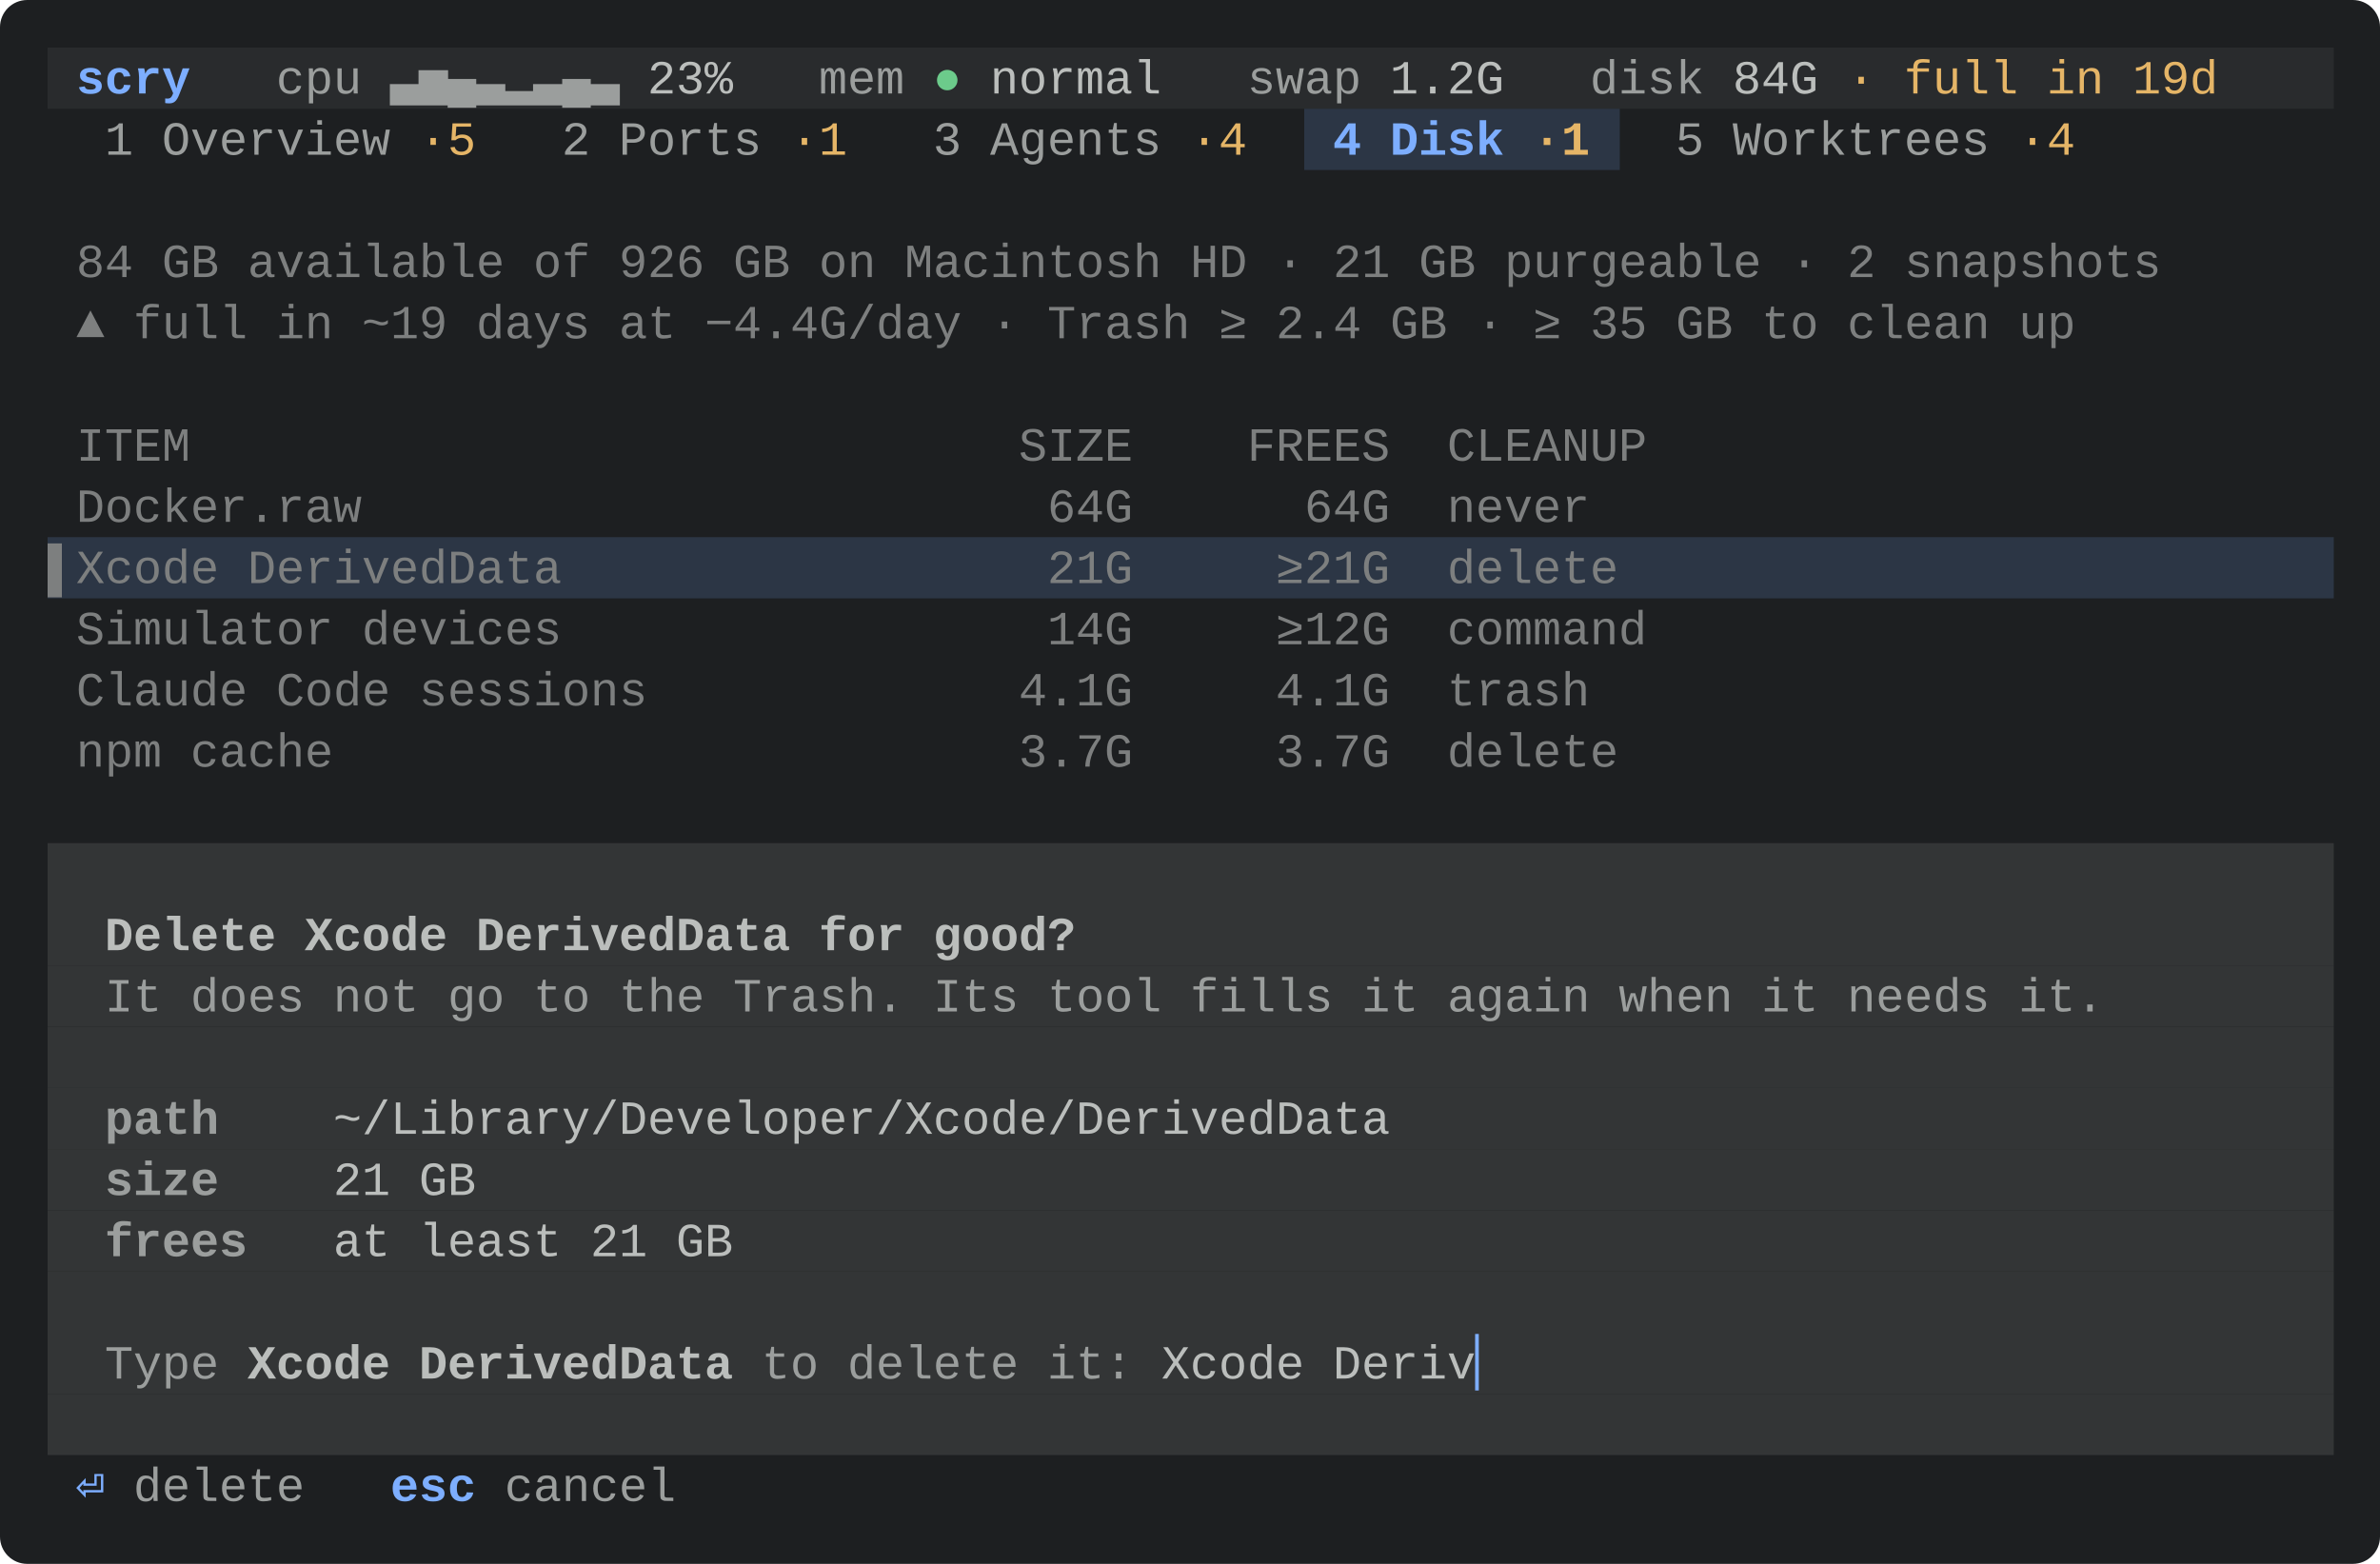
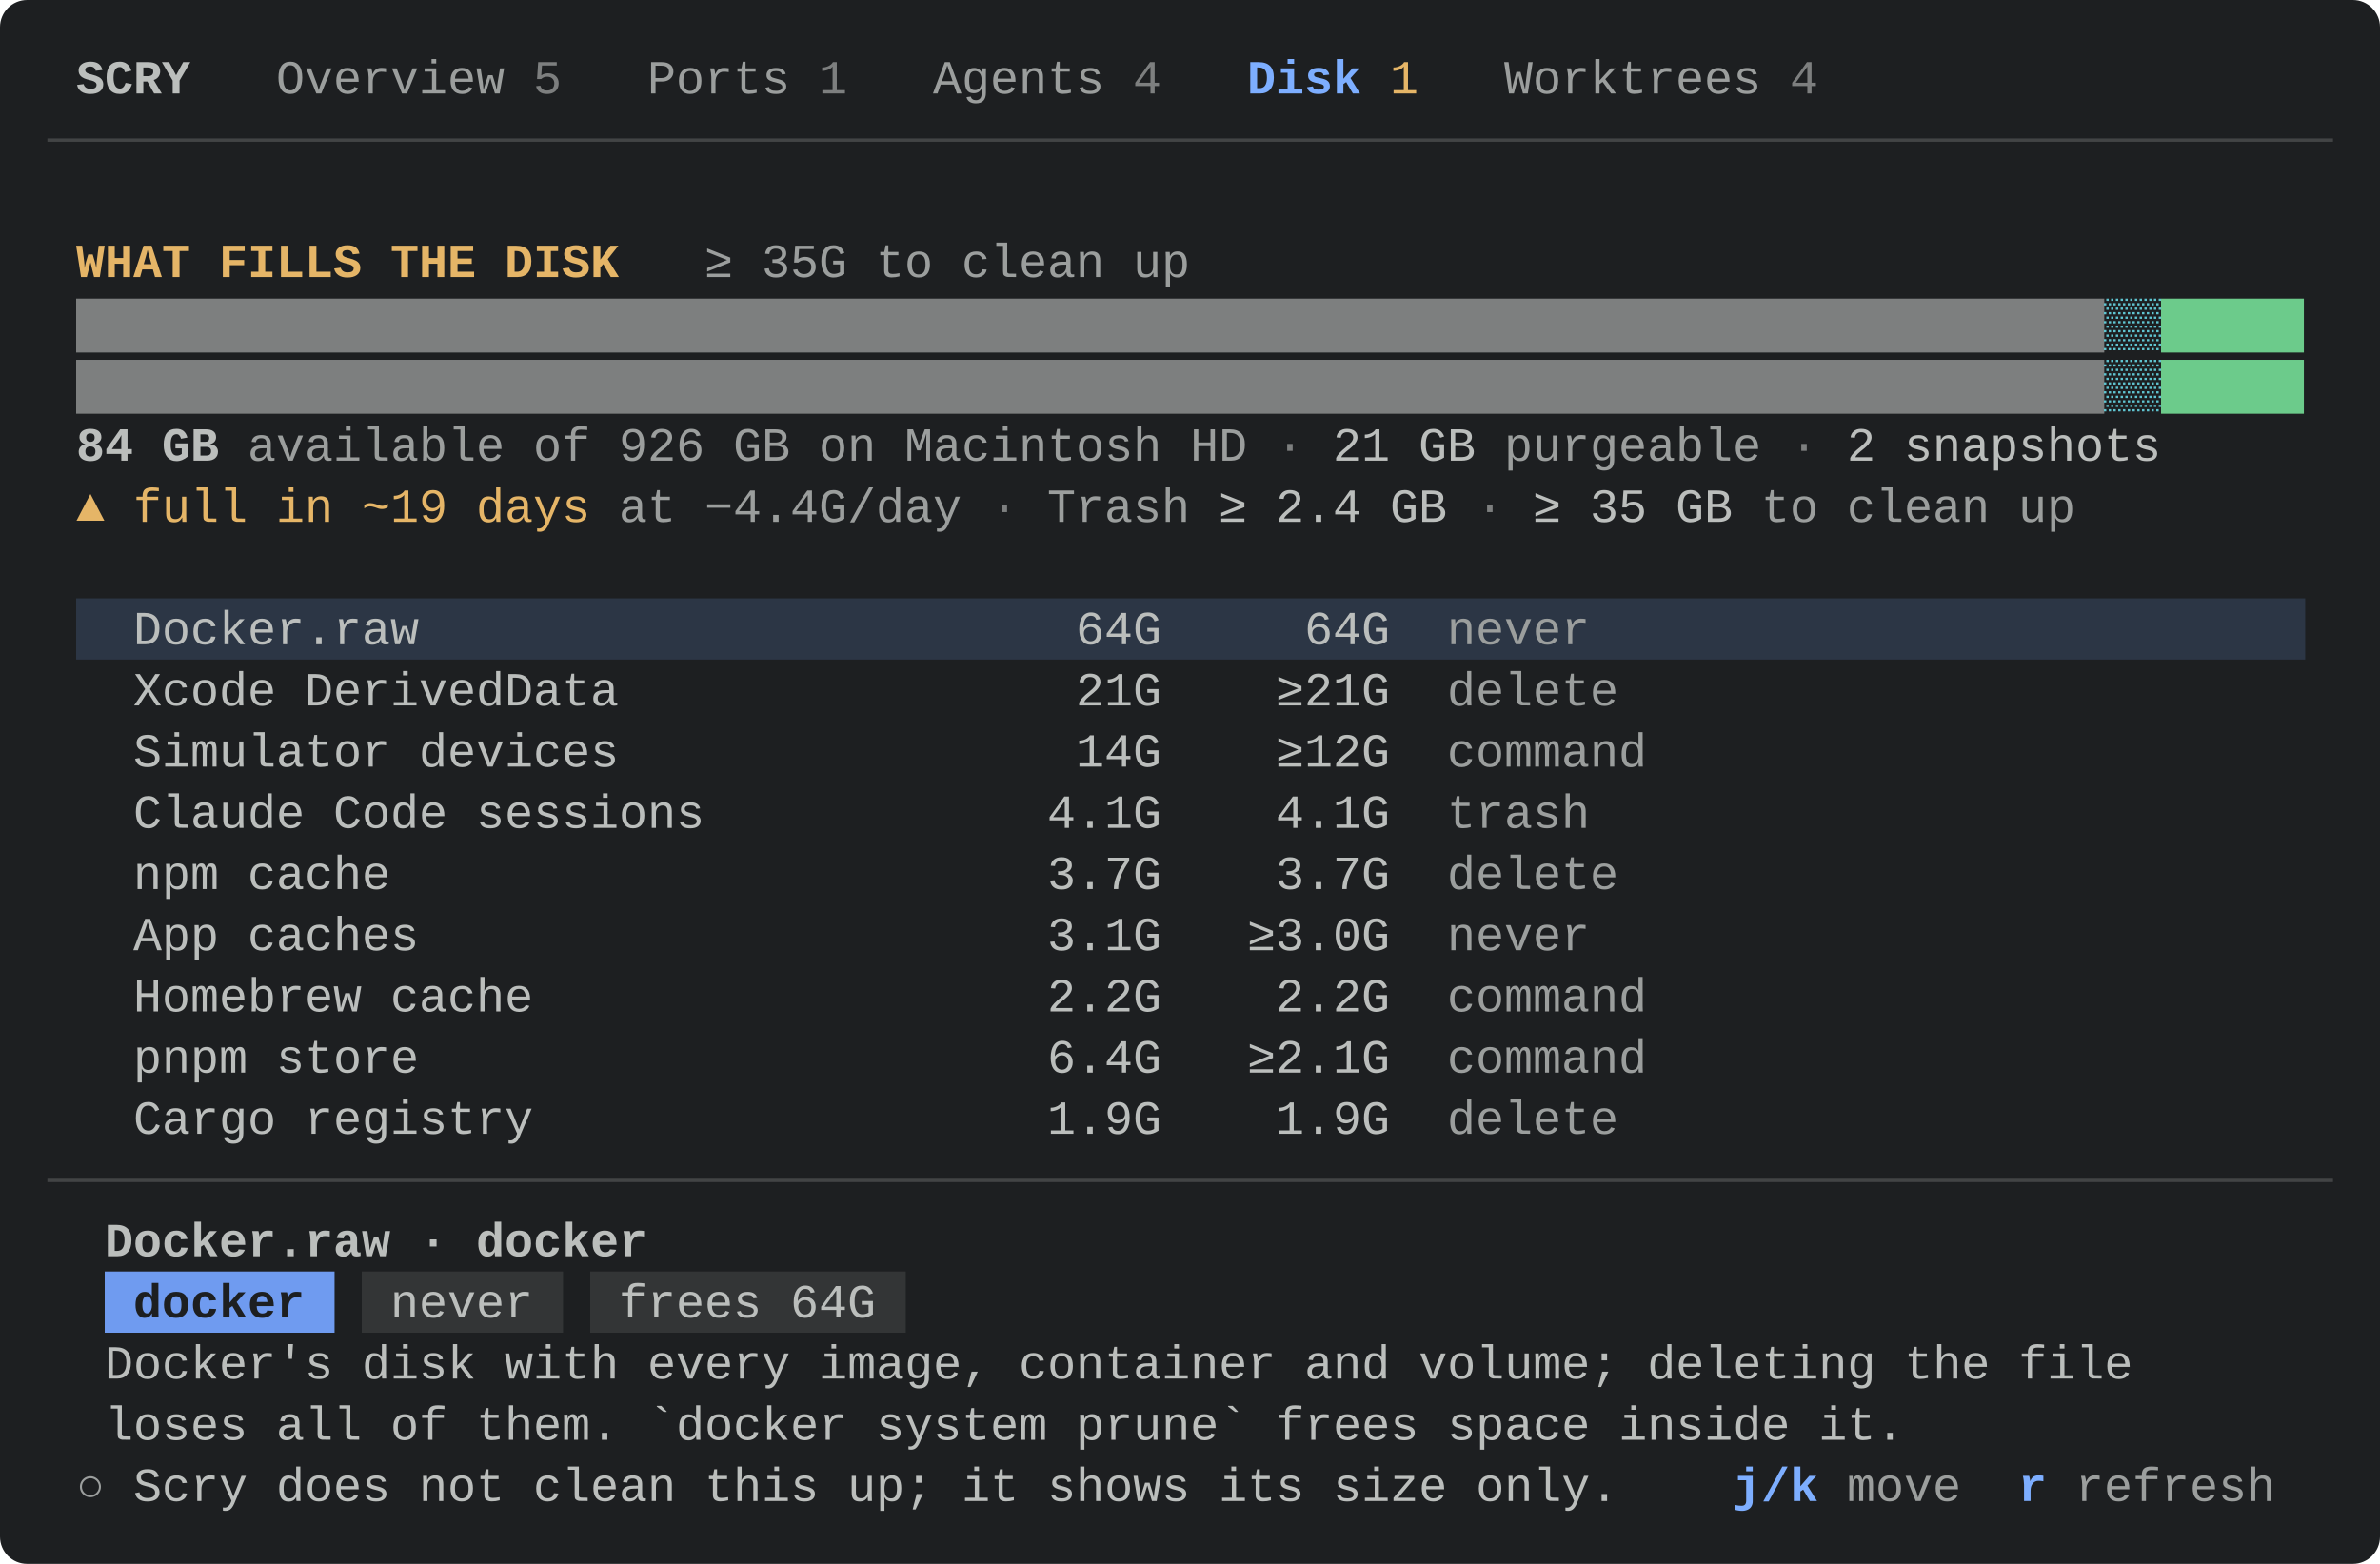
<svg xmlns="http://www.w3.org/2000/svg" width="700" height="460" viewBox="0 0 700 460">
  <style>text{font-family:ui-monospace,SFMono-Regular,"SF Mono",Menlo,Consolas,"Liberation Mono","DejaVu Sans Mono",monospace;font-size:14px;white-space:pre}</style>
  <rect width="700" height="460" rx="8" fill="#1d1f21" />
  <g transform="translate(14 14)">
-     <rect x="0.0" y="0" width="672.4" height="18" fill="#292b2d" />
-     <text x="8.4" y="13.5" fill="#7daeff" textLength="33.6" lengthAdjust="spacingAndGlyphs" xml:space="preserve" font-weight="700">scry</text>
-     <text x="67.2" y="13.5" fill="#9b9e9d" textLength="100.8" lengthAdjust="spacingAndGlyphs" xml:space="preserve">cpu ▃▅▄▃▂▃▄▃</text>
-     <text x="176.4" y="13.5" fill="#bbbebc" textLength="25.2" lengthAdjust="spacingAndGlyphs" xml:space="preserve">23%</text>
-     <text x="226.8" y="13.5" fill="#9b9e9d" textLength="25.2" lengthAdjust="spacingAndGlyphs" xml:space="preserve">mem</text>
-     <text x="260.4" y="13.5" fill="#6ccb8b" textLength="8.4" lengthAdjust="spacingAndGlyphs" xml:space="preserve">●</text>
-     <text x="277.2" y="13.5" fill="#bbbebc" textLength="50.4" lengthAdjust="spacingAndGlyphs" xml:space="preserve">normal</text>
-     <text x="352.8" y="13.5" fill="#9b9e9d" textLength="33.6" lengthAdjust="spacingAndGlyphs" xml:space="preserve">swap</text>
-     <text x="394.8" y="13.5" fill="#bbbebc" textLength="33.6" lengthAdjust="spacingAndGlyphs" xml:space="preserve">1.2G</text>
-     <text x="453.6" y="13.5" fill="#9b9e9d" textLength="33.6" lengthAdjust="spacingAndGlyphs" xml:space="preserve">disk</text>
-     <text x="495.6" y="13.5" fill="#bbbebc" textLength="25.2" lengthAdjust="spacingAndGlyphs" xml:space="preserve">84G</text>
-     <text x="529.2" y="13.5" fill="#e5b567" textLength="109.2" lengthAdjust="spacingAndGlyphs" xml:space="preserve">· full in 19d</text>
-     <rect x="369.6" y="18" width="92.8" height="18" fill="#2c3645" />
-     <text x="16.8" y="31.5" fill="#9b9e9d" textLength="84.0" lengthAdjust="spacingAndGlyphs" xml:space="preserve">1 Overview</text>
-     <text x="109.2" y="31.5" fill="#e5b567" textLength="16.8" lengthAdjust="spacingAndGlyphs" xml:space="preserve">·5</text>
-     <text x="151.2" y="31.5" fill="#9b9e9d" textLength="58.8" lengthAdjust="spacingAndGlyphs" xml:space="preserve">2 Ports</text>
-     <text x="218.4" y="31.5" fill="#e5b567" textLength="16.8" lengthAdjust="spacingAndGlyphs" xml:space="preserve">·1</text>
-     <text x="260.4" y="31.5" fill="#9b9e9d" textLength="67.2" lengthAdjust="spacingAndGlyphs" xml:space="preserve">3 Agents</text>
-     <text x="336.0" y="31.5" fill="#e5b567" textLength="16.8" lengthAdjust="spacingAndGlyphs" xml:space="preserve">·4</text>
-     <text x="378.0" y="31.5" fill="#7daeff" textLength="50.4" lengthAdjust="spacingAndGlyphs" xml:space="preserve" font-weight="700">4 Disk</text>
-     <text x="436.8" y="31.5" fill="#e5b567" textLength="16.8" lengthAdjust="spacingAndGlyphs" xml:space="preserve" font-weight="700">·1</text>
-     <text x="478.8" y="31.5" fill="#9b9e9d" textLength="92.4" lengthAdjust="spacingAndGlyphs" xml:space="preserve">5 Worktrees</text>
-     <text x="579.6" y="31.5" fill="#e5b567" textLength="16.8" lengthAdjust="spacingAndGlyphs" xml:space="preserve">·4</text>
-     <text x="8.4" y="67.5" fill="#7d7f7f" textLength="613.2" lengthAdjust="spacingAndGlyphs" xml:space="preserve">84 GB available of 926 GB on Macintosh HD · 21 GB purgeable · 2 snapshots</text>
-     <text x="8.4" y="85.5" fill="#7d7f7f" textLength="588.0" lengthAdjust="spacingAndGlyphs" xml:space="preserve">▲ full in ~19 days at −4.4G/day · Trash ≥ 2.4 GB · ≥ 35 GB to clean up</text>
-     <text x="8.4" y="121.5" fill="#7d7f7f" textLength="33.6" lengthAdjust="spacingAndGlyphs" xml:space="preserve">ITEM</text>
-     <text x="285.6" y="121.5" fill="#7d7f7f" textLength="33.6" lengthAdjust="spacingAndGlyphs" xml:space="preserve">SIZE</text>
-     <text x="352.8" y="121.5" fill="#7d7f7f" textLength="42.0" lengthAdjust="spacingAndGlyphs" xml:space="preserve">FREES</text>
-     <text x="411.6" y="121.5" fill="#7d7f7f" textLength="58.8" lengthAdjust="spacingAndGlyphs" xml:space="preserve">CLEANUP</text>
-     <text x="8.4" y="139.5" fill="#7d7f7f" textLength="84.0" lengthAdjust="spacingAndGlyphs" xml:space="preserve">Docker.raw</text>
-     <text x="294.0" y="139.5" fill="#7d7f7f" textLength="25.2" lengthAdjust="spacingAndGlyphs" xml:space="preserve">64G</text>
-     <text x="369.6" y="139.5" fill="#7d7f7f" textLength="25.2" lengthAdjust="spacingAndGlyphs" xml:space="preserve">64G</text>
-     <text x="411.6" y="139.5" fill="#7d7f7f" textLength="42.0" lengthAdjust="spacingAndGlyphs" xml:space="preserve">never</text>
-     <rect x="0.0" y="144" width="672.4" height="18" fill="#2c3645" />
-     <text x="0.0" y="157.5" fill="#7d7f7f" textLength="151.2" lengthAdjust="spacingAndGlyphs" xml:space="preserve">▌Xcode DerivedData</text>
-     <text x="294.0" y="157.5" fill="#7d7f7f" textLength="25.2" lengthAdjust="spacingAndGlyphs" xml:space="preserve">21G</text>
-     <text x="361.2" y="157.5" fill="#7d7f7f" textLength="33.6" lengthAdjust="spacingAndGlyphs" xml:space="preserve">≥21G</text>
-     <text x="411.6" y="157.5" fill="#7d7f7f" textLength="50.4" lengthAdjust="spacingAndGlyphs" xml:space="preserve">delete</text>
-     <text x="8.4" y="175.5" fill="#7d7f7f" textLength="142.8" lengthAdjust="spacingAndGlyphs" xml:space="preserve">Simulator devices</text>
-     <text x="294.0" y="175.5" fill="#7d7f7f" textLength="25.2" lengthAdjust="spacingAndGlyphs" xml:space="preserve">14G</text>
-     <text x="361.2" y="175.5" fill="#7d7f7f" textLength="33.6" lengthAdjust="spacingAndGlyphs" xml:space="preserve">≥12G</text>
-     <text x="411.6" y="175.5" fill="#7d7f7f" textLength="58.8" lengthAdjust="spacingAndGlyphs" xml:space="preserve">command</text>
-     <text x="8.4" y="193.5" fill="#7d7f7f" textLength="168.0" lengthAdjust="spacingAndGlyphs" xml:space="preserve">Claude Code sessions</text>
-     <text x="285.6" y="193.5" fill="#7d7f7f" textLength="33.6" lengthAdjust="spacingAndGlyphs" xml:space="preserve">4.1G</text>
-     <text x="361.2" y="193.5" fill="#7d7f7f" textLength="33.6" lengthAdjust="spacingAndGlyphs" xml:space="preserve">4.1G</text>
-     <text x="411.6" y="193.5" fill="#7d7f7f" textLength="42.0" lengthAdjust="spacingAndGlyphs" xml:space="preserve">trash</text>
-     <text x="8.4" y="211.5" fill="#7d7f7f" textLength="75.6" lengthAdjust="spacingAndGlyphs" xml:space="preserve">npm cache</text>
-     <text x="285.6" y="211.5" fill="#7d7f7f" textLength="33.6" lengthAdjust="spacingAndGlyphs" xml:space="preserve">3.7G</text>
-     <text x="361.2" y="211.5" fill="#7d7f7f" textLength="33.6" lengthAdjust="spacingAndGlyphs" xml:space="preserve">3.7G</text>
-     <text x="411.6" y="211.5" fill="#7d7f7f" textLength="50.4" lengthAdjust="spacingAndGlyphs" xml:space="preserve">delete</text>
-     <rect x="0.0" y="234" width="672.4" height="18" fill="#333536" />
-     <rect x="0.0" y="252" width="672.4" height="18" fill="#333536" />
-     <text x="16.8" y="265.5" fill="#bbbebc" textLength="285.6" lengthAdjust="spacingAndGlyphs" xml:space="preserve" font-weight="700">Delete Xcode DerivedData for good?</text>
-     <rect x="0.0" y="270" width="672.4" height="18" fill="#333536" />
-     <text x="16.8" y="283.5" fill="#9b9e9d" textLength="588.0" lengthAdjust="spacingAndGlyphs" xml:space="preserve">It does not go to the Trash. Its tool fills it again when it needs it.</text>
-     <rect x="0.0" y="288" width="672.4" height="18" fill="#333536" />
-     <rect x="0.0" y="306" width="672.4" height="18" fill="#333536" />
-     <text x="16.8" y="319.5" fill="#9b9e9d" textLength="33.6" lengthAdjust="spacingAndGlyphs" xml:space="preserve" font-weight="700">path</text>
-     <text x="84.0" y="319.5" fill="#bbbebc" textLength="310.8" lengthAdjust="spacingAndGlyphs" xml:space="preserve">~/Library/Developer/Xcode/DerivedData</text>
-     <rect x="0.0" y="324" width="672.4" height="18" fill="#333536" />
-     <text x="16.8" y="337.5" fill="#9b9e9d" textLength="33.6" lengthAdjust="spacingAndGlyphs" xml:space="preserve" font-weight="700">size</text>
-     <text x="84.0" y="337.5" fill="#bbbebc" textLength="42.0" lengthAdjust="spacingAndGlyphs" xml:space="preserve">21 GB</text>
-     <rect x="0.0" y="342" width="672.4" height="18" fill="#333536" />
-     <text x="16.8" y="355.5" fill="#9b9e9d" textLength="42.0" lengthAdjust="spacingAndGlyphs" xml:space="preserve" font-weight="700">frees</text>
-     <text x="84.0" y="355.5" fill="#bbbebc" textLength="117.6" lengthAdjust="spacingAndGlyphs" xml:space="preserve">at least 21 GB</text>
-     <rect x="0.0" y="360" width="672.4" height="18" fill="#333536" />
-     <rect x="0.0" y="378" width="672.4" height="18" fill="#333536" />
-     <text x="16.8" y="391.5" fill="#9b9e9d" textLength="33.6" lengthAdjust="spacingAndGlyphs" xml:space="preserve">Type</text>
-     <text x="58.8" y="391.5" fill="#bbbebc" textLength="142.8" lengthAdjust="spacingAndGlyphs" xml:space="preserve" font-weight="700">Xcode DerivedData</text>
-     <text x="210.0" y="391.5" fill="#9b9e9d" textLength="109.2" lengthAdjust="spacingAndGlyphs" xml:space="preserve">to delete it:</text>
-     <text x="327.6" y="391.5" fill="#bbbebc" textLength="92.4" lengthAdjust="spacingAndGlyphs" xml:space="preserve">Xcode Deriv</text>
-     <text x="420.0" y="391.5" fill="#7daeff" textLength="8.4" lengthAdjust="spacingAndGlyphs" xml:space="preserve">▏</text>
-     <rect x="0.0" y="396" width="672.4" height="18" fill="#333536" />
-     <text x="8.4" y="427.5" fill="#7daeff" textLength="8.4" lengthAdjust="spacingAndGlyphs" xml:space="preserve" font-weight="700">⏎</text>
-     <text x="25.2" y="427.5" fill="#9b9e9d" textLength="50.4" lengthAdjust="spacingAndGlyphs" xml:space="preserve">delete</text>
-     <text x="100.8" y="427.5" fill="#7daeff" textLength="25.2" lengthAdjust="spacingAndGlyphs" xml:space="preserve" font-weight="700">esc</text>
-     <text x="134.4" y="427.5" fill="#9b9e9d" textLength="50.4" lengthAdjust="spacingAndGlyphs" xml:space="preserve">cancel</text>
+     <text x="8.4" y="13.5" fill="#bbbebc" textLength="33.6" lengthAdjust="spacingAndGlyphs" xml:space="preserve" font-weight="700">SCRY</text>
+     <text x="67.2" y="13.5" fill="#9b9e9d" textLength="67.2" lengthAdjust="spacingAndGlyphs" xml:space="preserve">Overview</text>
+     <text x="142.8" y="13.5" fill="#7d7f7f" textLength="8.4" lengthAdjust="spacingAndGlyphs" xml:space="preserve">5</text>
+     <text x="176.4" y="13.5" fill="#9b9e9d" textLength="42.0" lengthAdjust="spacingAndGlyphs" xml:space="preserve">Ports</text>
+     <text x="226.8" y="13.5" fill="#7d7f7f" textLength="8.4" lengthAdjust="spacingAndGlyphs" xml:space="preserve">1</text>
+     <text x="260.4" y="13.5" fill="#9b9e9d" textLength="50.4" lengthAdjust="spacingAndGlyphs" xml:space="preserve">Agents</text>
+     <text x="319.2" y="13.5" fill="#7d7f7f" textLength="8.4" lengthAdjust="spacingAndGlyphs" xml:space="preserve">4</text>
+     <text x="352.8" y="13.5" fill="#7daeff" textLength="33.6" lengthAdjust="spacingAndGlyphs" xml:space="preserve" font-weight="700">Disk</text>
+     <text x="394.8" y="13.5" fill="#e5b567" textLength="8.4" lengthAdjust="spacingAndGlyphs" xml:space="preserve">1</text>
+     <text x="428.4" y="13.5" fill="#9b9e9d" textLength="75.6" lengthAdjust="spacingAndGlyphs" xml:space="preserve">Worktrees</text>
+     <text x="512.4" y="13.5" fill="#7d7f7f" textLength="8.4" lengthAdjust="spacingAndGlyphs" xml:space="preserve">4</text>
+     <text x="0.0" y="31.5" fill="#424445" textLength="672.0" lengthAdjust="spacingAndGlyphs" xml:space="preserve">────────────────────────────────────────────────────────────────────────────────</text>
+     <text x="8.4" y="67.5" fill="#e5b567" textLength="159.6" lengthAdjust="spacingAndGlyphs" xml:space="preserve" font-weight="700">WHAT FILLS THE DISK</text>
+     <text x="193.2" y="67.5" fill="#9b9e9d" textLength="142.8" lengthAdjust="spacingAndGlyphs" xml:space="preserve">≥ 35G to clean up</text>
+     <text x="8.4" y="85.5" fill="#7d7f7f" textLength="596.4" lengthAdjust="spacingAndGlyphs" xml:space="preserve">███████████████████████████████████████████████████████████████████████</text>
+     <text x="604.8" y="85.5" fill="#5fc4d0" textLength="16.8" lengthAdjust="spacingAndGlyphs" xml:space="preserve">▒▒</text>
+     <text x="621.6" y="85.5" fill="#6ccb8b" textLength="42.0" lengthAdjust="spacingAndGlyphs" xml:space="preserve">█████</text>
+     <text x="8.4" y="103.5" fill="#7d7f7f" textLength="596.4" lengthAdjust="spacingAndGlyphs" xml:space="preserve">███████████████████████████████████████████████████████████████████████</text>
+     <text x="604.8" y="103.5" fill="#5fc4d0" textLength="16.8" lengthAdjust="spacingAndGlyphs" xml:space="preserve">▒▒</text>
+     <text x="621.6" y="103.5" fill="#6ccb8b" textLength="42.0" lengthAdjust="spacingAndGlyphs" xml:space="preserve">█████</text>
+     <text x="8.4" y="121.5" fill="#bbbebc" textLength="42.0" lengthAdjust="spacingAndGlyphs" xml:space="preserve" font-weight="700">84 GB</text>
+     <text x="58.8" y="121.5" fill="#9b9e9d" textLength="294.0" lengthAdjust="spacingAndGlyphs" xml:space="preserve">available of 926 GB on Macintosh HD</text>
+     <text x="361.2" y="121.5" fill="#7d7f7f" textLength="8.4" lengthAdjust="spacingAndGlyphs" xml:space="preserve">·</text>
+     <text x="378.0" y="121.5" fill="#bbbebc" textLength="42.0" lengthAdjust="spacingAndGlyphs" xml:space="preserve">21 GB</text>
+     <text x="428.4" y="121.5" fill="#9b9e9d" textLength="75.6" lengthAdjust="spacingAndGlyphs" xml:space="preserve">purgeable</text>
+     <text x="512.4" y="121.5" fill="#7d7f7f" textLength="8.4" lengthAdjust="spacingAndGlyphs" xml:space="preserve">·</text>
+     <text x="529.2" y="121.5" fill="#bbbebc" textLength="92.4" lengthAdjust="spacingAndGlyphs" xml:space="preserve">2 snapshots</text>
+     <text x="8.4" y="139.5" fill="#e5b567" textLength="151.2" lengthAdjust="spacingAndGlyphs" xml:space="preserve">▲ full in ~19 days</text>
+     <text x="168.0" y="139.5" fill="#9b9e9d" textLength="100.8" lengthAdjust="spacingAndGlyphs" xml:space="preserve">at −4.4G/day</text>
+     <text x="277.2" y="139.5" fill="#7d7f7f" textLength="8.4" lengthAdjust="spacingAndGlyphs" xml:space="preserve">·</text>
+     <text x="294.0" y="139.5" fill="#9b9e9d" textLength="42.0" lengthAdjust="spacingAndGlyphs" xml:space="preserve">Trash</text>
+     <text x="344.4" y="139.5" fill="#bbbebc" textLength="67.2" lengthAdjust="spacingAndGlyphs" xml:space="preserve">≥ 2.4 GB</text>
+     <text x="420.0" y="139.5" fill="#7d7f7f" textLength="8.4" lengthAdjust="spacingAndGlyphs" xml:space="preserve">·</text>
+     <text x="436.8" y="139.5" fill="#bbbebc" textLength="58.8" lengthAdjust="spacingAndGlyphs" xml:space="preserve">≥ 35 GB</text>
+     <text x="504.0" y="139.5" fill="#9b9e9d" textLength="92.4" lengthAdjust="spacingAndGlyphs" xml:space="preserve">to clean up</text>
+     <rect x="8.4" y="162" width="655.6" height="18" fill="#2c3645" />
+     <text x="25.2" y="175.5" fill="#bbbebc" textLength="84.0" lengthAdjust="spacingAndGlyphs" xml:space="preserve">Docker.raw</text>
+     <text x="302.4" y="175.5" fill="#bbbebc" textLength="25.2" lengthAdjust="spacingAndGlyphs" xml:space="preserve">64G</text>
+     <text x="369.6" y="175.5" fill="#bbbebc" textLength="25.2" lengthAdjust="spacingAndGlyphs" xml:space="preserve">64G</text>
+     <text x="411.6" y="175.5" fill="#9b9e9d" textLength="42.0" lengthAdjust="spacingAndGlyphs" xml:space="preserve">never</text>
+     <text x="25.2" y="193.5" fill="#bbbebc" textLength="142.8" lengthAdjust="spacingAndGlyphs" xml:space="preserve">Xcode DerivedData</text>
+     <text x="302.4" y="193.5" fill="#bbbebc" textLength="25.2" lengthAdjust="spacingAndGlyphs" xml:space="preserve">21G</text>
+     <text x="361.2" y="193.5" fill="#bbbebc" textLength="33.6" lengthAdjust="spacingAndGlyphs" xml:space="preserve">≥21G</text>
+     <text x="411.6" y="193.5" fill="#9b9e9d" textLength="50.4" lengthAdjust="spacingAndGlyphs" xml:space="preserve">delete</text>
+     <text x="25.2" y="211.5" fill="#bbbebc" textLength="142.8" lengthAdjust="spacingAndGlyphs" xml:space="preserve">Simulator devices</text>
+     <text x="302.4" y="211.5" fill="#bbbebc" textLength="25.2" lengthAdjust="spacingAndGlyphs" xml:space="preserve">14G</text>
+     <text x="361.2" y="211.5" fill="#bbbebc" textLength="33.6" lengthAdjust="spacingAndGlyphs" xml:space="preserve">≥12G</text>
+     <text x="411.6" y="211.5" fill="#9b9e9d" textLength="58.8" lengthAdjust="spacingAndGlyphs" xml:space="preserve">command</text>
+     <text x="25.2" y="229.5" fill="#bbbebc" textLength="168.0" lengthAdjust="spacingAndGlyphs" xml:space="preserve">Claude Code sessions</text>
+     <text x="294.0" y="229.5" fill="#bbbebc" textLength="33.6" lengthAdjust="spacingAndGlyphs" xml:space="preserve">4.1G</text>
+     <text x="361.2" y="229.5" fill="#bbbebc" textLength="33.6" lengthAdjust="spacingAndGlyphs" xml:space="preserve">4.1G</text>
+     <text x="411.6" y="229.5" fill="#9b9e9d" textLength="42.0" lengthAdjust="spacingAndGlyphs" xml:space="preserve">trash</text>
+     <text x="25.2" y="247.5" fill="#bbbebc" textLength="75.6" lengthAdjust="spacingAndGlyphs" xml:space="preserve">npm cache</text>
+     <text x="294.0" y="247.5" fill="#bbbebc" textLength="33.6" lengthAdjust="spacingAndGlyphs" xml:space="preserve">3.7G</text>
+     <text x="361.2" y="247.5" fill="#bbbebc" textLength="33.6" lengthAdjust="spacingAndGlyphs" xml:space="preserve">3.7G</text>
+     <text x="411.6" y="247.5" fill="#9b9e9d" textLength="50.4" lengthAdjust="spacingAndGlyphs" xml:space="preserve">delete</text>
+     <text x="25.2" y="265.5" fill="#bbbebc" textLength="84.0" lengthAdjust="spacingAndGlyphs" xml:space="preserve">App caches</text>
+     <text x="294.0" y="265.5" fill="#bbbebc" textLength="33.6" lengthAdjust="spacingAndGlyphs" xml:space="preserve">3.1G</text>
+     <text x="352.8" y="265.5" fill="#bbbebc" textLength="42.0" lengthAdjust="spacingAndGlyphs" xml:space="preserve">≥3.0G</text>
+     <text x="411.6" y="265.5" fill="#9b9e9d" textLength="42.0" lengthAdjust="spacingAndGlyphs" xml:space="preserve">never</text>
+     <text x="25.2" y="283.5" fill="#bbbebc" textLength="117.6" lengthAdjust="spacingAndGlyphs" xml:space="preserve">Homebrew cache</text>
+     <text x="294.0" y="283.5" fill="#bbbebc" textLength="33.6" lengthAdjust="spacingAndGlyphs" xml:space="preserve">2.2G</text>
+     <text x="361.2" y="283.5" fill="#bbbebc" textLength="33.6" lengthAdjust="spacingAndGlyphs" xml:space="preserve">2.2G</text>
+     <text x="411.6" y="283.5" fill="#9b9e9d" textLength="58.8" lengthAdjust="spacingAndGlyphs" xml:space="preserve">command</text>
+     <text x="25.2" y="301.5" fill="#bbbebc" textLength="84.0" lengthAdjust="spacingAndGlyphs" xml:space="preserve">pnpm store</text>
+     <text x="294.0" y="301.5" fill="#bbbebc" textLength="33.6" lengthAdjust="spacingAndGlyphs" xml:space="preserve">6.4G</text>
+     <text x="352.8" y="301.5" fill="#bbbebc" textLength="42.0" lengthAdjust="spacingAndGlyphs" xml:space="preserve">≥2.1G</text>
+     <text x="411.6" y="301.5" fill="#9b9e9d" textLength="58.8" lengthAdjust="spacingAndGlyphs" xml:space="preserve">command</text>
+     <text x="25.2" y="319.5" fill="#bbbebc" textLength="117.6" lengthAdjust="spacingAndGlyphs" xml:space="preserve">Cargo registry</text>
+     <text x="294.0" y="319.5" fill="#bbbebc" textLength="33.6" lengthAdjust="spacingAndGlyphs" xml:space="preserve">1.9G</text>
+     <text x="361.2" y="319.5" fill="#bbbebc" textLength="33.6" lengthAdjust="spacingAndGlyphs" xml:space="preserve">1.9G</text>
+     <text x="411.6" y="319.5" fill="#9b9e9d" textLength="50.4" lengthAdjust="spacingAndGlyphs" xml:space="preserve">delete</text>
+     <text x="0.0" y="337.5" fill="#424445" textLength="672.0" lengthAdjust="spacingAndGlyphs" xml:space="preserve">────────────────────────────────────────────────────────────────────────────────</text>
+     <text x="16.8" y="355.5" fill="#bbbebc" textLength="159.6" lengthAdjust="spacingAndGlyphs" xml:space="preserve" font-weight="700">Docker.raw · docker</text>
+     <rect x="16.8" y="360" width="67.6" height="18" fill="#6f9bf0" />
+     <rect x="92.4" y="360" width="59.2" height="18" fill="#333536" />
+     <rect x="159.6" y="360" width="92.8" height="18" fill="#333536" />
+     <text x="25.2" y="373.5" fill="#1d1f21" textLength="50.4" lengthAdjust="spacingAndGlyphs" xml:space="preserve" font-weight="700">docker</text>
+     <text x="100.8" y="373.5" fill="#bbbebc" textLength="42.0" lengthAdjust="spacingAndGlyphs" xml:space="preserve">never</text>
+     <text x="168.0" y="373.5" fill="#bbbebc" textLength="75.6" lengthAdjust="spacingAndGlyphs" xml:space="preserve">frees 64G</text>
+     <text x="16.8" y="391.5" fill="#bbbebc" textLength="596.4" lengthAdjust="spacingAndGlyphs" xml:space="preserve">Docker's disk with every image, container and volume; deleting the file</text>
+     <text x="16.8" y="409.5" fill="#bbbebc" textLength="529.2" lengthAdjust="spacingAndGlyphs" xml:space="preserve">loses all of them. `docker system prune` frees space inside it.</text>
+     <text x="8.4" y="427.5" fill="#9b9e9d" textLength="8.4" lengthAdjust="spacingAndGlyphs" xml:space="preserve">○</text>
+     <text x="25.2" y="427.5" fill="#bbbebc" textLength="436.8" lengthAdjust="spacingAndGlyphs" xml:space="preserve">Scry does not clean this up; it shows its size only.</text>
+     <text x="495.6" y="427.5" fill="#7daeff" textLength="25.2" lengthAdjust="spacingAndGlyphs" xml:space="preserve" font-weight="700">j/k</text>
+     <text x="529.2" y="427.5" fill="#9b9e9d" textLength="33.6" lengthAdjust="spacingAndGlyphs" xml:space="preserve">move</text>
+     <text x="579.6" y="427.5" fill="#7daeff" textLength="8.4" lengthAdjust="spacingAndGlyphs" xml:space="preserve" font-weight="700">r</text>
+     <text x="596.4" y="427.5" fill="#9b9e9d" textLength="58.8" lengthAdjust="spacingAndGlyphs" xml:space="preserve">refresh</text>
  </g>
</svg>
